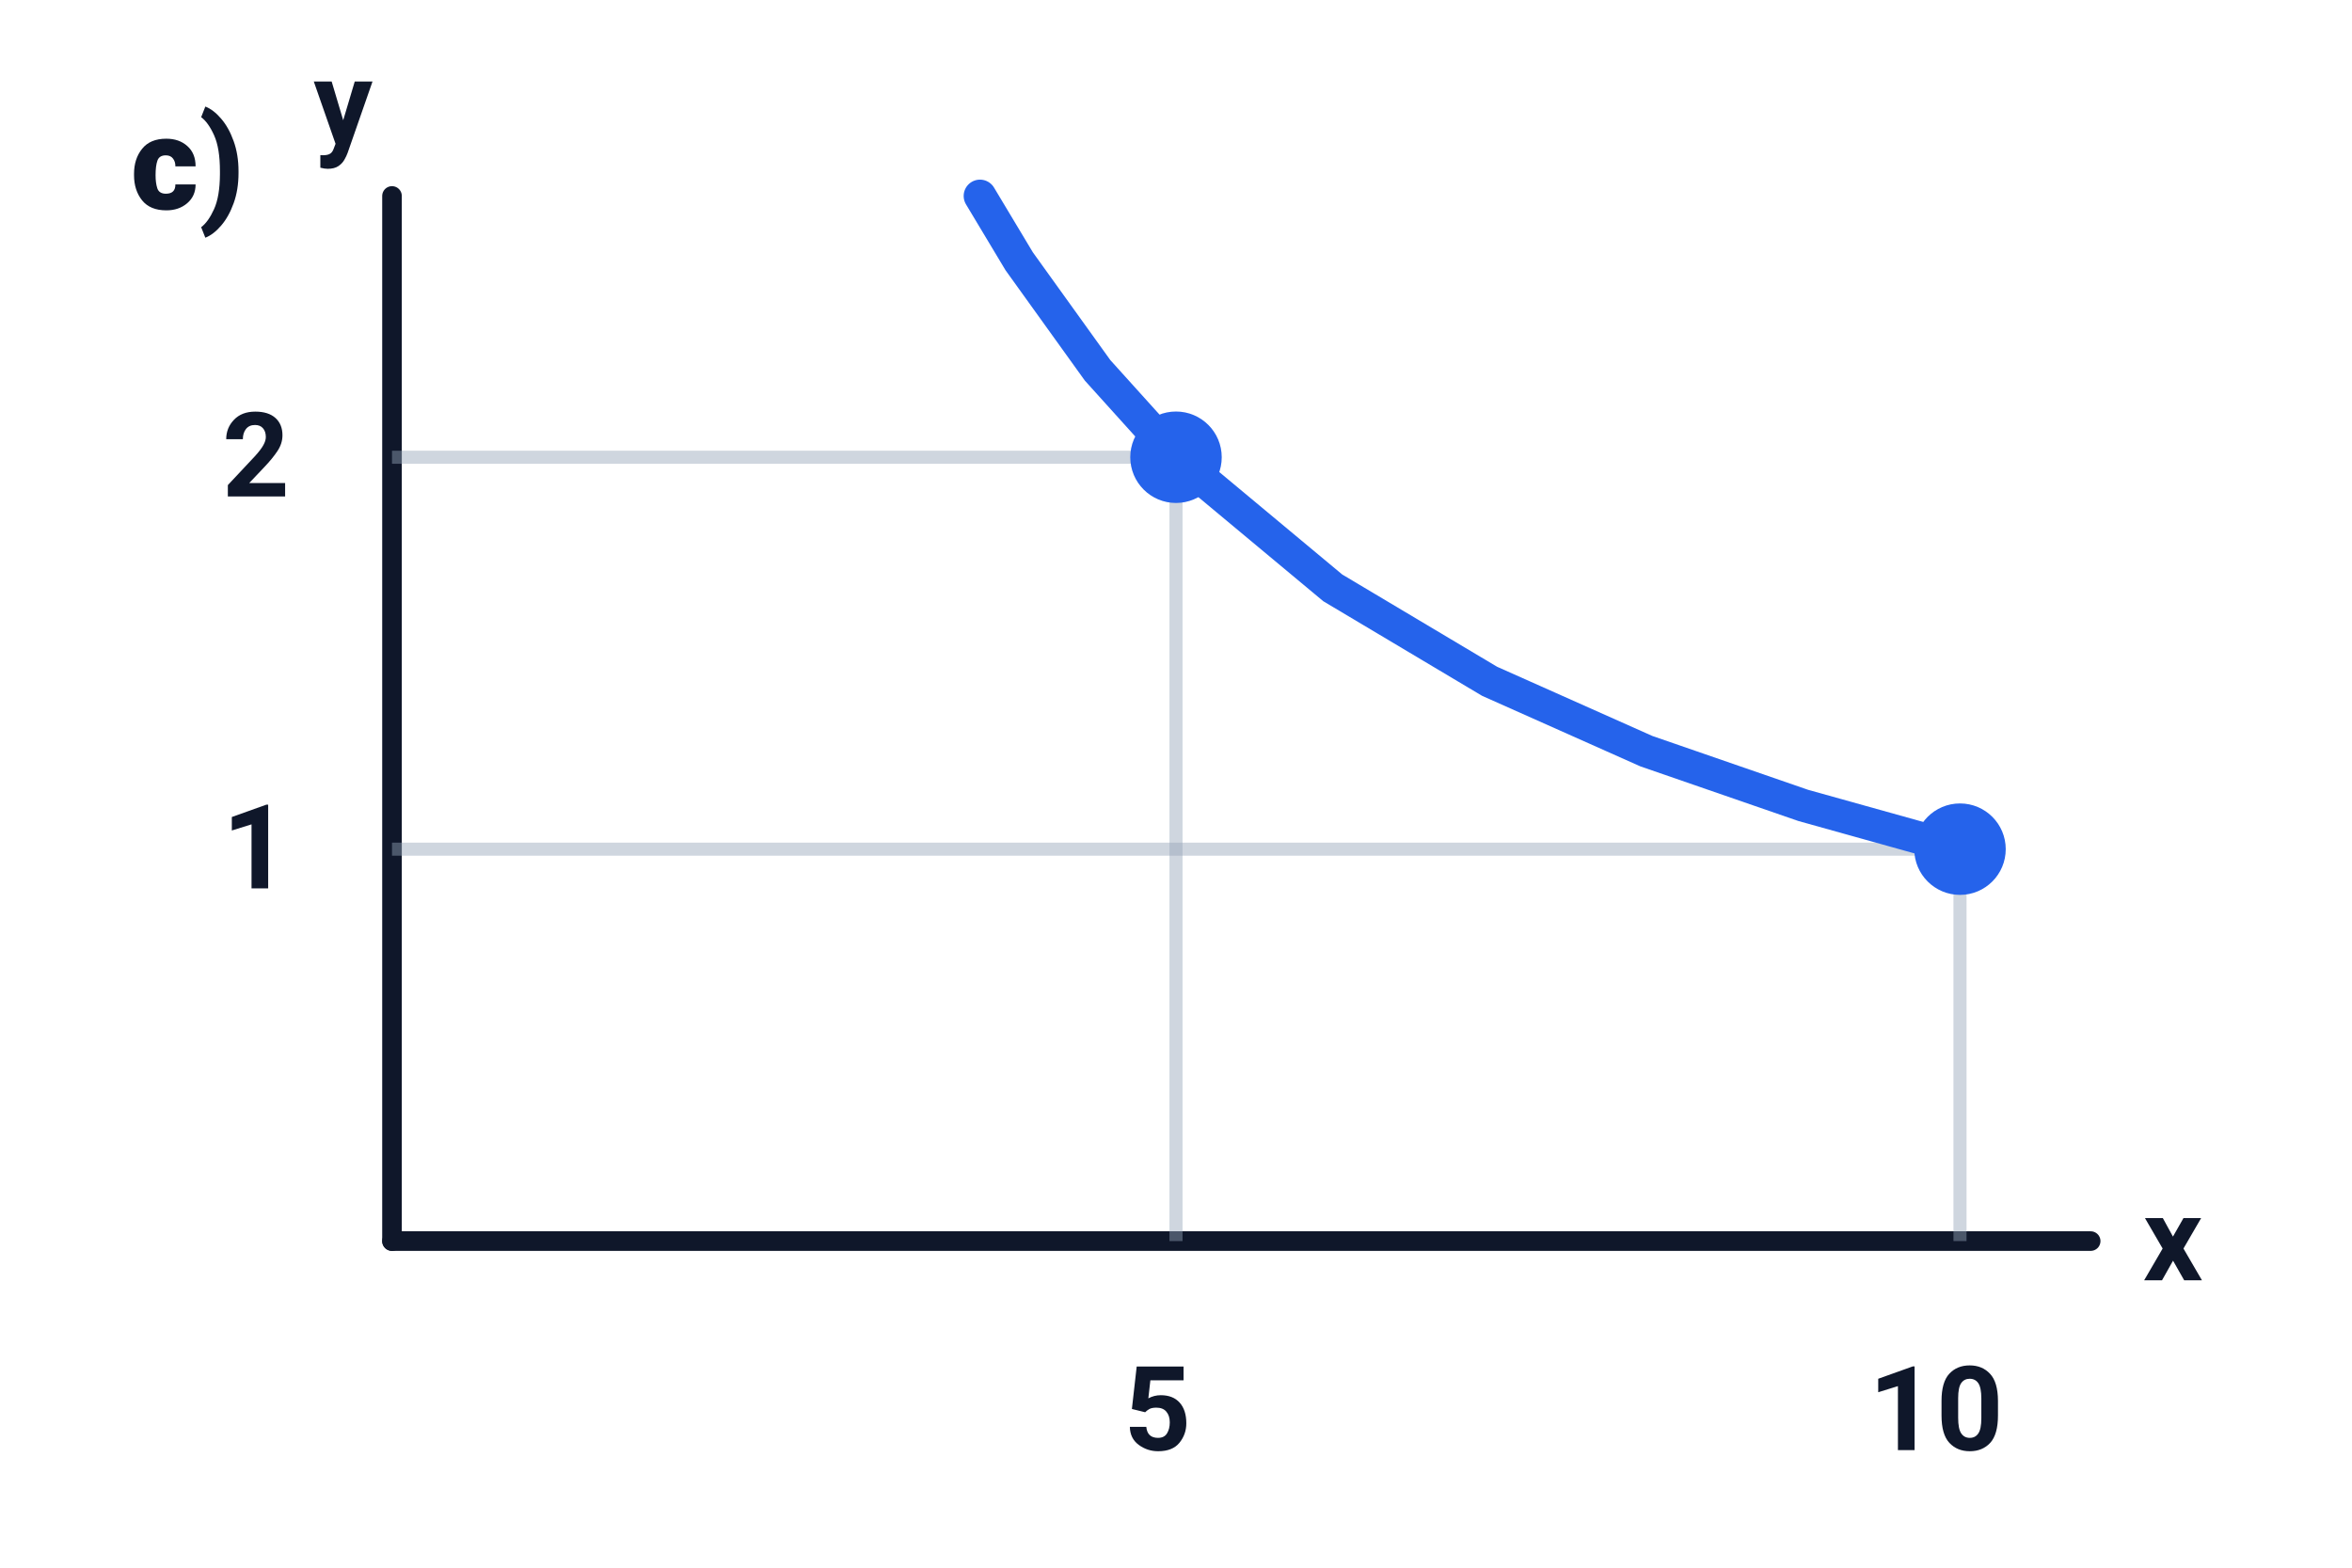
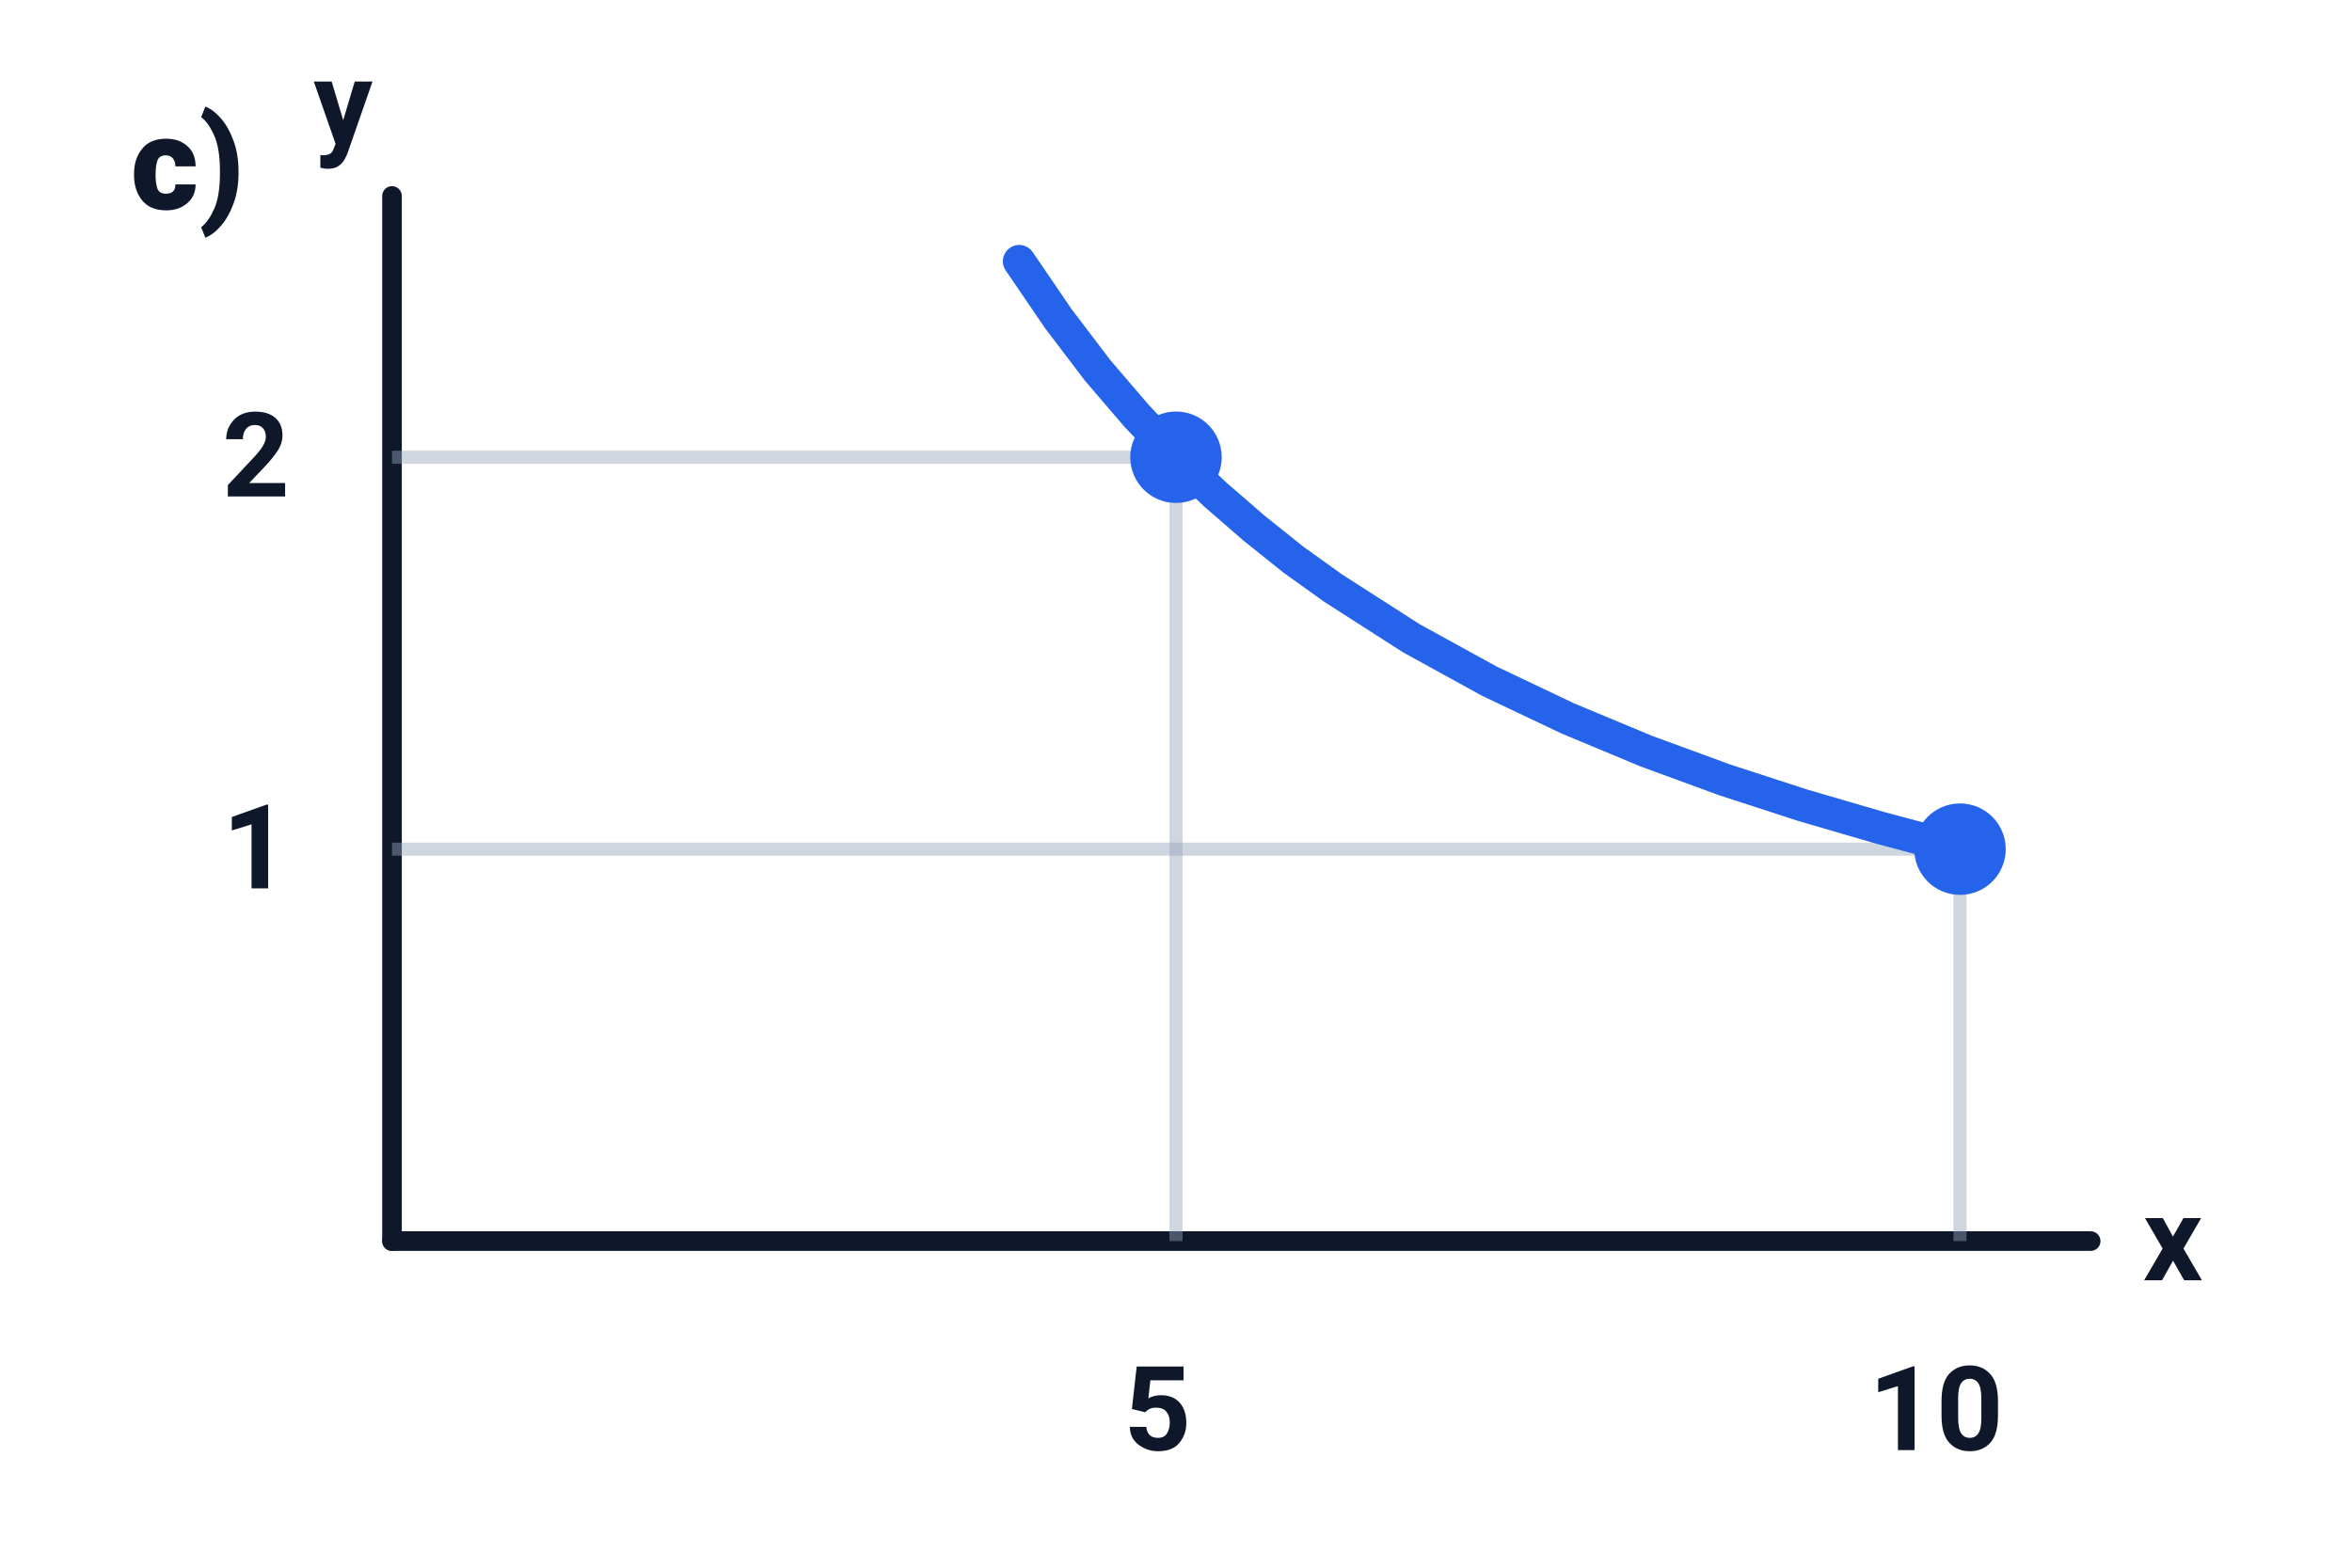
<svg xmlns="http://www.w3.org/2000/svg" width="360" height="240" viewBox="0 0 360 240" role="img" aria-label="Graf c)">
  <defs>
    <style>
      .axis{stroke:#0f172a;stroke-width:3;fill:none;stroke-linecap:round}
      .grid{stroke:#94a3b8;stroke-width:2;fill:none;opacity:.45}
-       .curve{stroke:#2563eb;stroke-width:5;fill:none;stroke-linecap:round}
+       .curve{stroke:#2563eb;stroke-width:5;fill:none;stroke-linecap:round;stroke-linejoin:round}
      .pt{fill:#2563eb}
      .txt{font: 18px system-ui, -apple-system, Segoe UI, Roboto, Arial, sans-serif; fill:#0f172a; font-weight:700}
      .lbl{font: 20px system-ui, -apple-system, Segoe UI, Roboto, Arial, sans-serif; fill:#0f172a; font-weight:800}
    </style>
  </defs>
  <path class="axis" d="M60 190 H320" />
  <path class="axis" d="M60 190 V30" />
  <path class="grid" d="M180 190 V70" />
  <path class="grid" d="M300 190 V130" />
  <path class="grid" d="M60 70 H180" />
  <path class="grid" d="M60 130 H300" />
-   <path class="curve" d="M150 30 L156 40 L168 56.7 L180 70 L204 90 L228 104.3 L252 115 L276 123.3 L300 130" />
+   <path class="curve" d="M156 40 L162 48.8 L168 56.7 L174 63.7 L180 70 L186 75.7 L192 80.9 L198 85.7 L204 90 L216 97.7 L228 104.3 L240 110 L252 115 L264 119.4 L276 123.3 L288 126.8 L300 130" />
  <circle class="pt" cx="180" cy="70" r="7" />
  <circle class="pt" cx="300" cy="130" r="7" />
  <text class="lbl" x="20" y="32">c)</text>
  <text class="txt" x="328" y="196">x</text>
  <text class="txt" x="48" y="22">y</text>
  <text class="txt" x="172" y="222">5</text>
  <text class="txt" x="286" y="222">10</text>
  <text class="txt" x="34" y="76">2</text>
  <text class="txt" x="34" y="136">1</text>
</svg>
